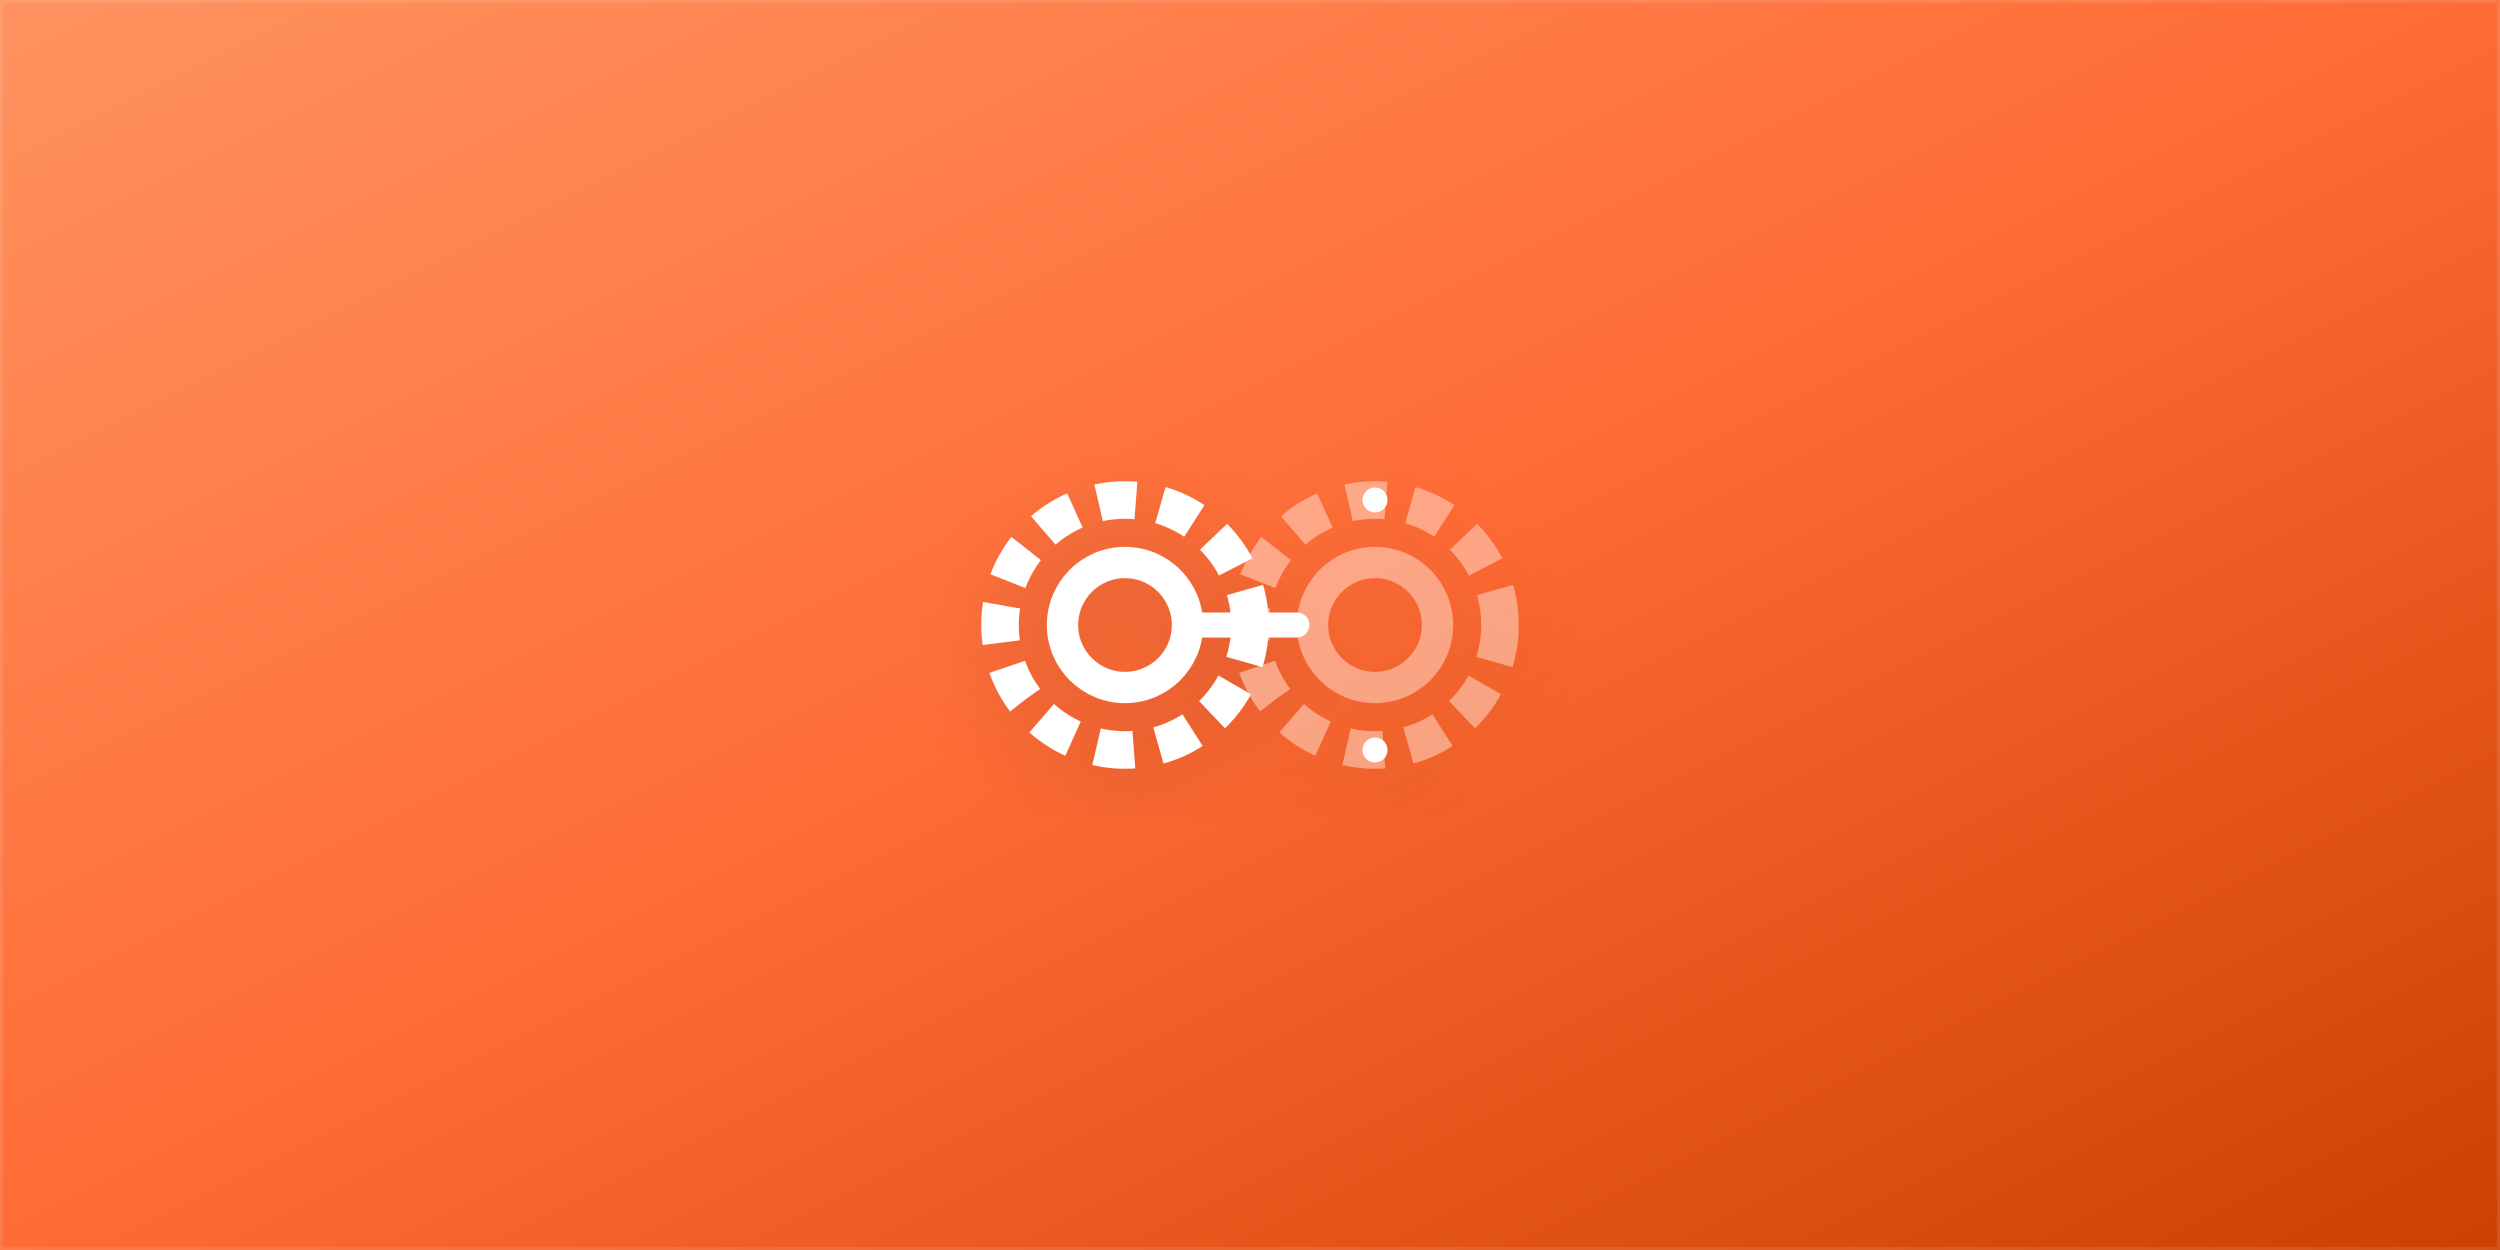
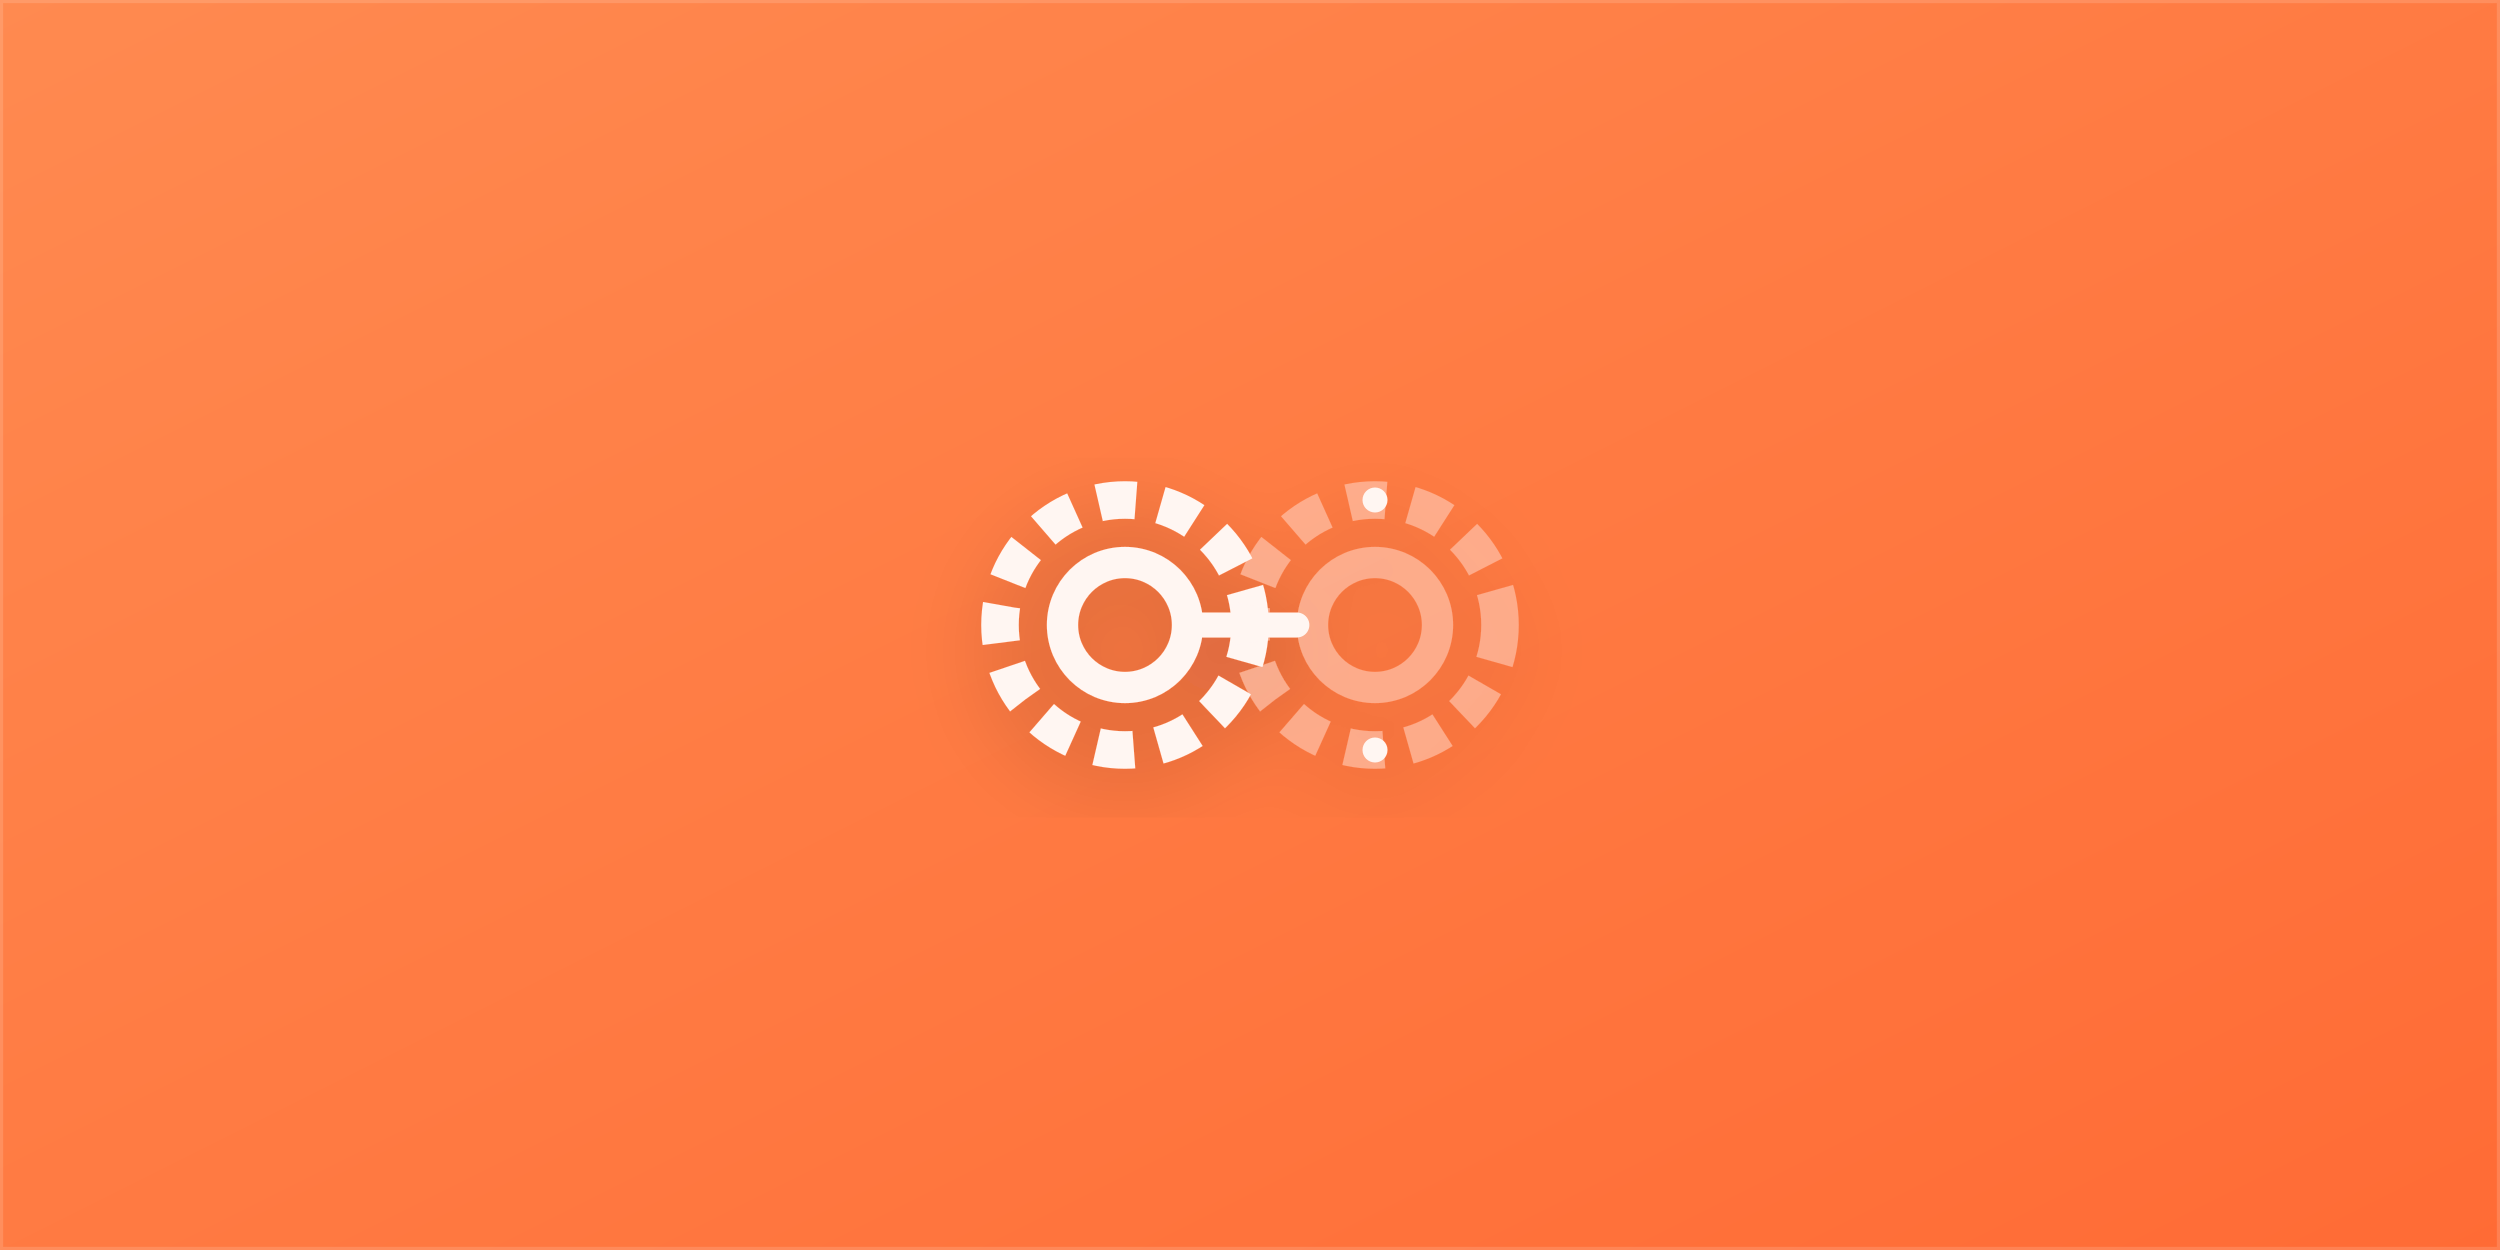
<svg xmlns="http://www.w3.org/2000/svg" viewBox="0 0 800 400">
  <defs>
    <linearGradient id="glossyOrange" x1="0%" y1="0%" x2="100%" y2="100%">
-       <stop offset="0%" stop-color="#FF9360" />
-       <stop offset="50%" stop-color="#FF6B35" />
-       <stop offset="100%" stop-color="#CC4000" />
+       <stop offset="0%" stop-color="#FF8A50" />
+       <stop offset="100%" stop-color="#FF6B35" />
    </linearGradient>
    <filter id="glow" x="-20%" y="-20%" width="140%" height="140%">
-       <feDropShadow dx="0" dy="8" stdDeviation="12" flood-color="#000" flood-opacity="0.15" />
+       <feDropShadow dx="0" dy="8" stdDeviation="12" flood-color="#0F172A" flood-opacity="0.2" />
    </filter>
  </defs>
  <rect width="100%" height="100%" fill="url(#glossyOrange)" />
-   <rect width="100%" height="100%" fill="none" stroke="rgba(255,255,255,0.1)" stroke-width="2" />
+   <rect width="100%" height="100%" fill="none" stroke="rgba(255,246,242,0.15)" stroke-width="2" />
  <g transform="translate(400, 200)" filter="url(#glow)">
-     <circle cx="-40" cy="0" r="40" fill="none" stroke="#FFF" stroke-width="12" stroke-dasharray="12 8" />
-     <circle cx="-40" cy="0" r="20" fill="none" stroke="#FFF" stroke-width="10" />
-     <circle cx="40" cy="0" r="40" fill="none" stroke="rgba(255,255,255,0.4)" stroke-width="12" stroke-dasharray="12 8" />
-     <circle cx="40" cy="0" r="20" fill="none" stroke="rgba(255,255,255,0.4)" stroke-width="10" />
-     <line x1="-15" y1="0" x2="15" y2="0" stroke="#FFF" stroke-width="8" stroke-linecap="round" />
-     <circle cx="40" cy="-40" r="4" fill="#FFF" />
-     <circle cx="40" cy="40" r="4" fill="#FFF" />
+     <circle cx="-40" cy="0" r="40" fill="none" stroke="#FFF6F2" stroke-width="12" stroke-dasharray="12 8" />
+     <circle cx="-40" cy="0" r="20" fill="none" stroke="#FFF6F2" stroke-width="10" />
+     <circle cx="40" cy="0" r="40" fill="none" stroke="rgba(255,246,242,0.4)" stroke-width="12" stroke-dasharray="12 8" />
+     <circle cx="40" cy="0" r="20" fill="none" stroke="rgba(255,246,242,0.4)" stroke-width="10" />
+     <line x1="-15" y1="0" x2="15" y2="0" stroke="#FFF6F2" stroke-width="8" stroke-linecap="round" />
+     <circle cx="40" cy="-40" r="4" fill="#FFF6F2" />
+     <circle cx="40" cy="40" r="4" fill="#FFF6F2" />
  </g>
</svg>
